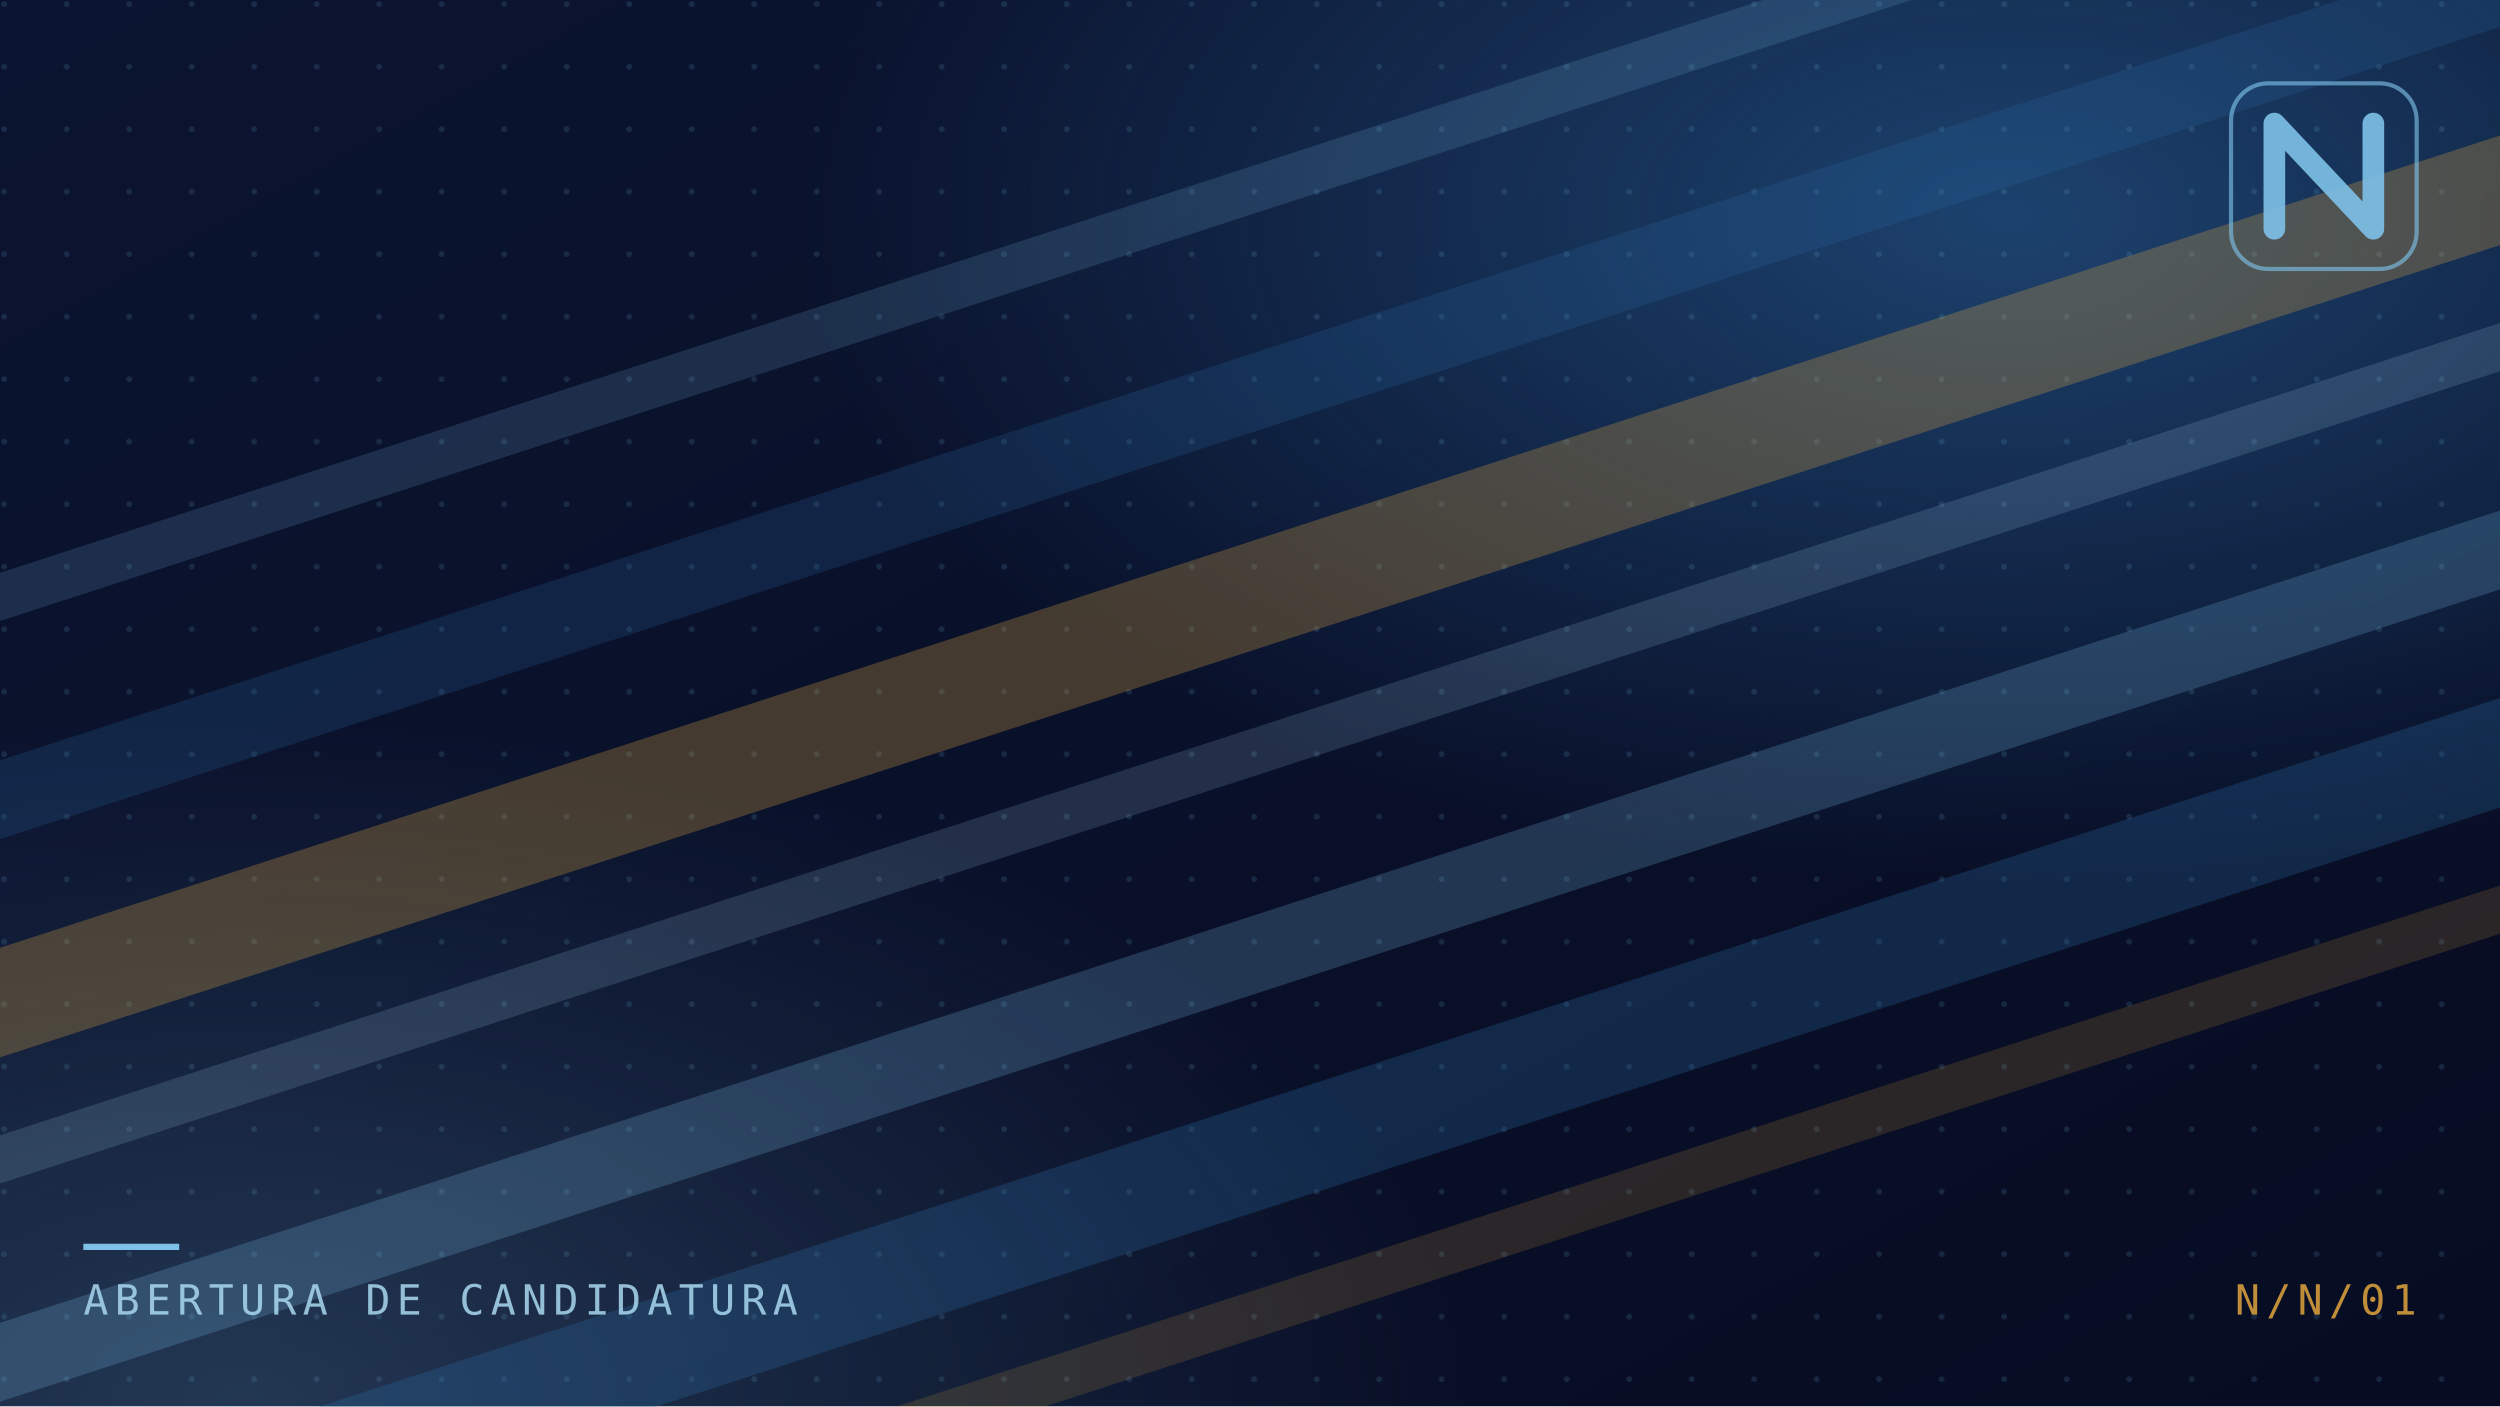
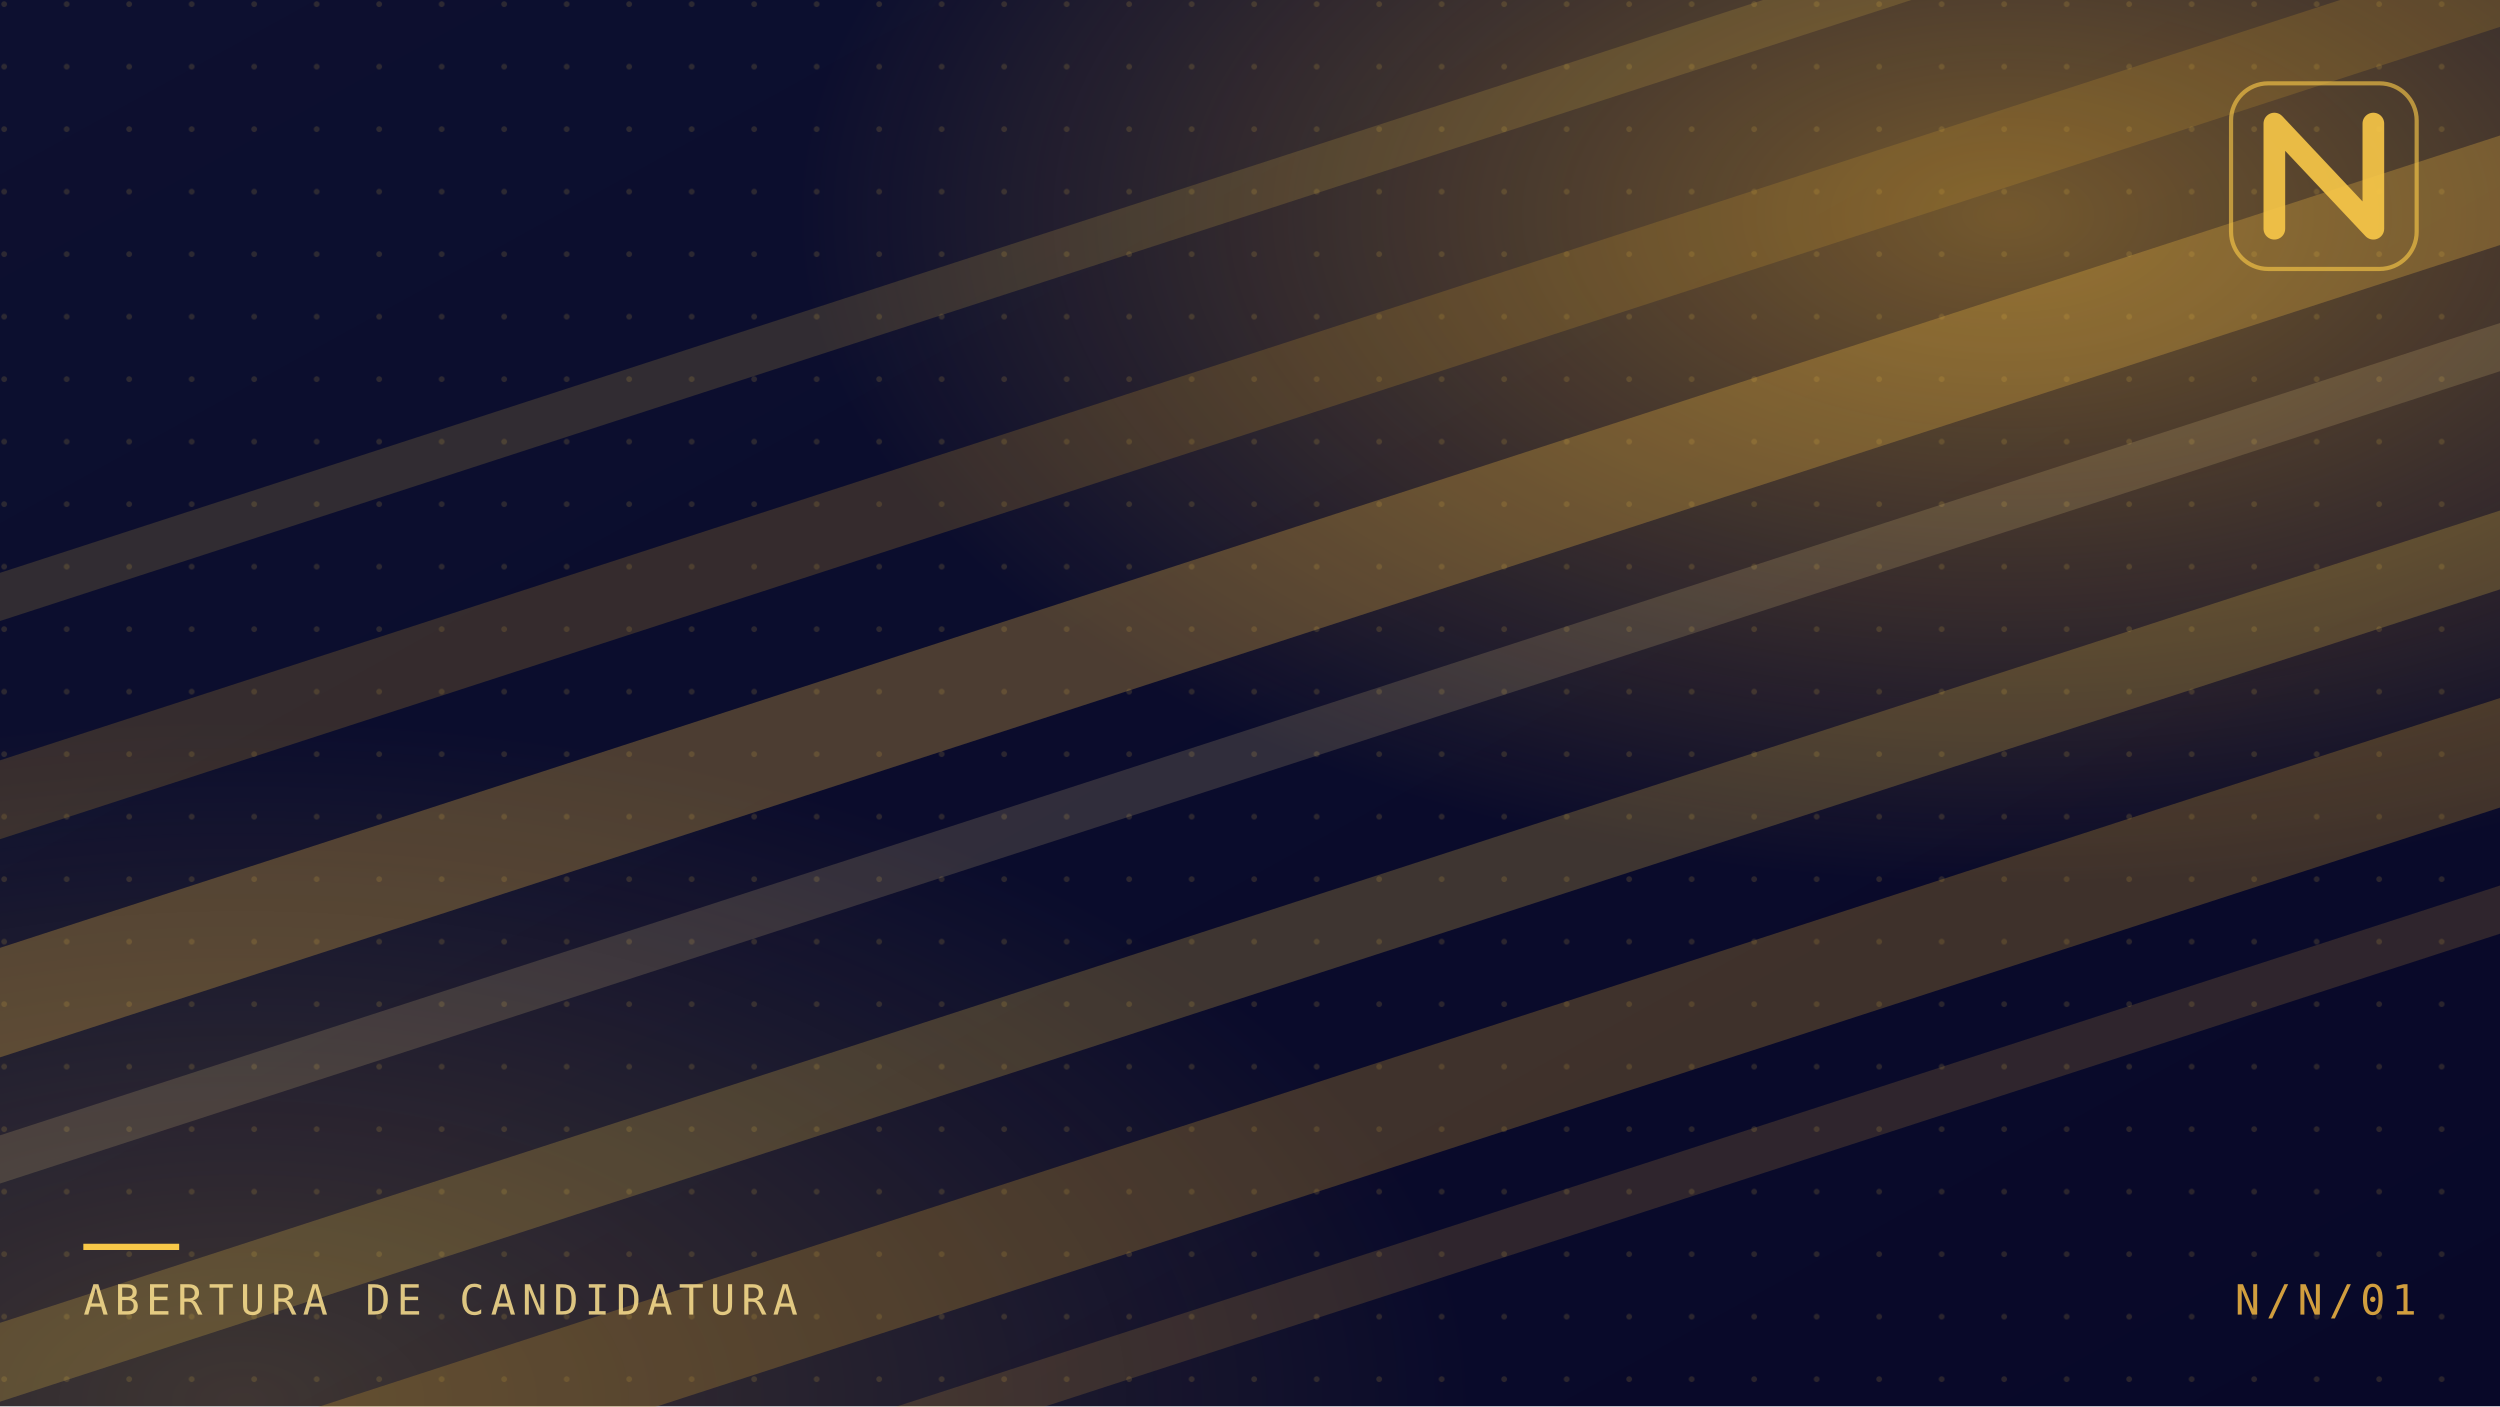
<svg xmlns="http://www.w3.org/2000/svg" viewBox="0 0 1200 675" width="1200" height="675" role="img" aria-label="abertura de candidatura">
  <defs>
    <linearGradient id="bg40" x1="0" y1="0" x2="1" y2="1">
-       <stop offset="0" stop-color="#0b1430" />
-       <stop offset="1" stop-color="#070c22" />
+       <stop offset="0" stop-color="#0d1030" />
+       <stop offset="1" stop-color="#080828" />
    </linearGradient>
    <radialGradient id="glow40" cx="0.8" cy="0.15" r="0.8">
-       <stop offset="0" stop-color="#2c6ba6" stop-opacity="0.55" />
-       <stop offset="0.6" stop-color="#2c6ba6" stop-opacity="0" />
+       <stop offset="0" stop-color="#c9962f" stop-opacity="0.55" />
+       <stop offset="0.6" stop-color="#c9962f" stop-opacity="0" />
    </radialGradient>
    <radialGradient id="glow240" cx="0.1" cy="1" r="0.7">
-       <stop offset="0" stop-color="#7ec1e8" stop-opacity="0.22" />
-       <stop offset="0.7" stop-color="#7ec1e8" stop-opacity="0" />
+       <stop offset="0" stop-color="#f8c848" stop-opacity="0.22" />
+       <stop offset="0.7" stop-color="#f8c848" stop-opacity="0" />
    </radialGradient>
    <pattern id="dots40" width="30" height="30" patternUnits="userSpaceOnUse">
-       <circle cx="2" cy="2" r="1.4" fill="#7ec1e8" fill-opacity="0.14" />
+       <circle cx="2" cy="2" r="1.4" fill="#f8c848" fill-opacity="0.14" />
    </pattern>
  </defs>
  <rect width="1200" height="675" fill="url(#bg40)" />
  <rect width="1200" height="675" fill="url(#glow40)" />
  <rect width="1200" height="675" fill="url(#glow240)" />
  <rect width="1200" height="675" fill="url(#dots40)" />
-   <rect x="-100" y="80" width="1420" height="22" rx="12" fill="#7ec1e8" fill-opacity="0.16" transform="rotate(-18 600 80)" />
-   <rect x="-100" y="170" width="1420" height="36" rx="12" fill="#2c6ba6" fill-opacity="0.22" transform="rotate(-18 600 170)" />
-   <rect x="-100" y="260" width="1420" height="50" rx="12" fill="#e0a53e" fill-opacity="0.28" transform="rotate(-18 600 260)" />
-   <rect x="-100" y="350" width="1420" height="22" rx="12" fill="#a9d8f0" fill-opacity="0.16" transform="rotate(-18 600 350)" />
-   <rect x="-100" y="440" width="1420" height="36" rx="12" fill="#7ec1e8" fill-opacity="0.22" transform="rotate(-18 600 440)" />
-   <rect x="-100" y="530" width="1420" height="50" rx="12" fill="#2c6ba6" fill-opacity="0.28" transform="rotate(-18 600 530)" />
-   <rect x="-100" y="620" width="1420" height="22" rx="12" fill="#e0a53e" fill-opacity="0.16" transform="rotate(-18 600 620)" />
+   <rect x="-100" y="80" width="1420" height="22" rx="12" fill="#f8c848" fill-opacity="0.16" transform="rotate(-18 600 80)" />
+   <rect x="-100" y="170" width="1420" height="36" rx="12" fill="#c9962f" fill-opacity="0.22" transform="rotate(-18 600 170)" />
+   <rect x="-100" y="260" width="1420" height="50" rx="12" fill="#f5b942" fill-opacity="0.28" transform="rotate(-18 600 260)" />
+   <rect x="-100" y="350" width="1420" height="22" rx="12" fill="#fbe08f" fill-opacity="0.16" transform="rotate(-18 600 350)" />
+   <rect x="-100" y="440" width="1420" height="36" rx="12" fill="#f8c848" fill-opacity="0.22" transform="rotate(-18 600 440)" />
+   <rect x="-100" y="530" width="1420" height="50" rx="12" fill="#c9962f" fill-opacity="0.28" transform="rotate(-18 600 530)" />
+   <rect x="-100" y="620" width="1420" height="22" rx="12" fill="#f5b942" fill-opacity="0.16" transform="rotate(-18 600 620)" />
  <g transform="translate(1070.9,40)" opacity="0.9">
-     <rect width="89.1" height="89.1" rx="17.82" fill="none" stroke="#7ec1e8" stroke-width="2" stroke-opacity="0.7" />
-     <path d="M 20.79 69.795 V 19.305 L 68.31 69.795 V 19.305" fill="none" stroke="#7ec1e8" stroke-width="10.395" stroke-linecap="round" stroke-linejoin="round" />
+     <rect width="89.1" height="89.1" rx="17.82" fill="none" stroke="#f8c848" stroke-width="2" stroke-opacity="0.7" />
+     <path d="M 20.79 69.795 V 19.305 L 68.31 69.795 V 19.305" fill="none" stroke="#f8c848" stroke-width="10.395" stroke-linecap="round" stroke-linejoin="round" />
  </g>
-   <g font-family="'Space Mono', Consolas, monospace" fill="#a9d8f0" opacity="0.85">
+   <g font-family="'Space Mono', Consolas, monospace" fill="#fbe08f" opacity="0.85">
    <text x="40" y="631" font-size="20" letter-spacing="3">ABERTURA DE CANDIDATURA</text>
-     <text x="1160" y="631" font-size="20" letter-spacing="3" text-anchor="end" fill="#e0a53e">N/N/01</text>
+     <text x="1160" y="631" font-size="20" letter-spacing="3" text-anchor="end" fill="#f5b942">N/N/01</text>
  </g>
-   <rect x="40" y="597" width="46" height="3" fill="#7ec1e8" />
+   <rect x="40" y="597" width="46" height="3" fill="#f8c848" />
</svg>
